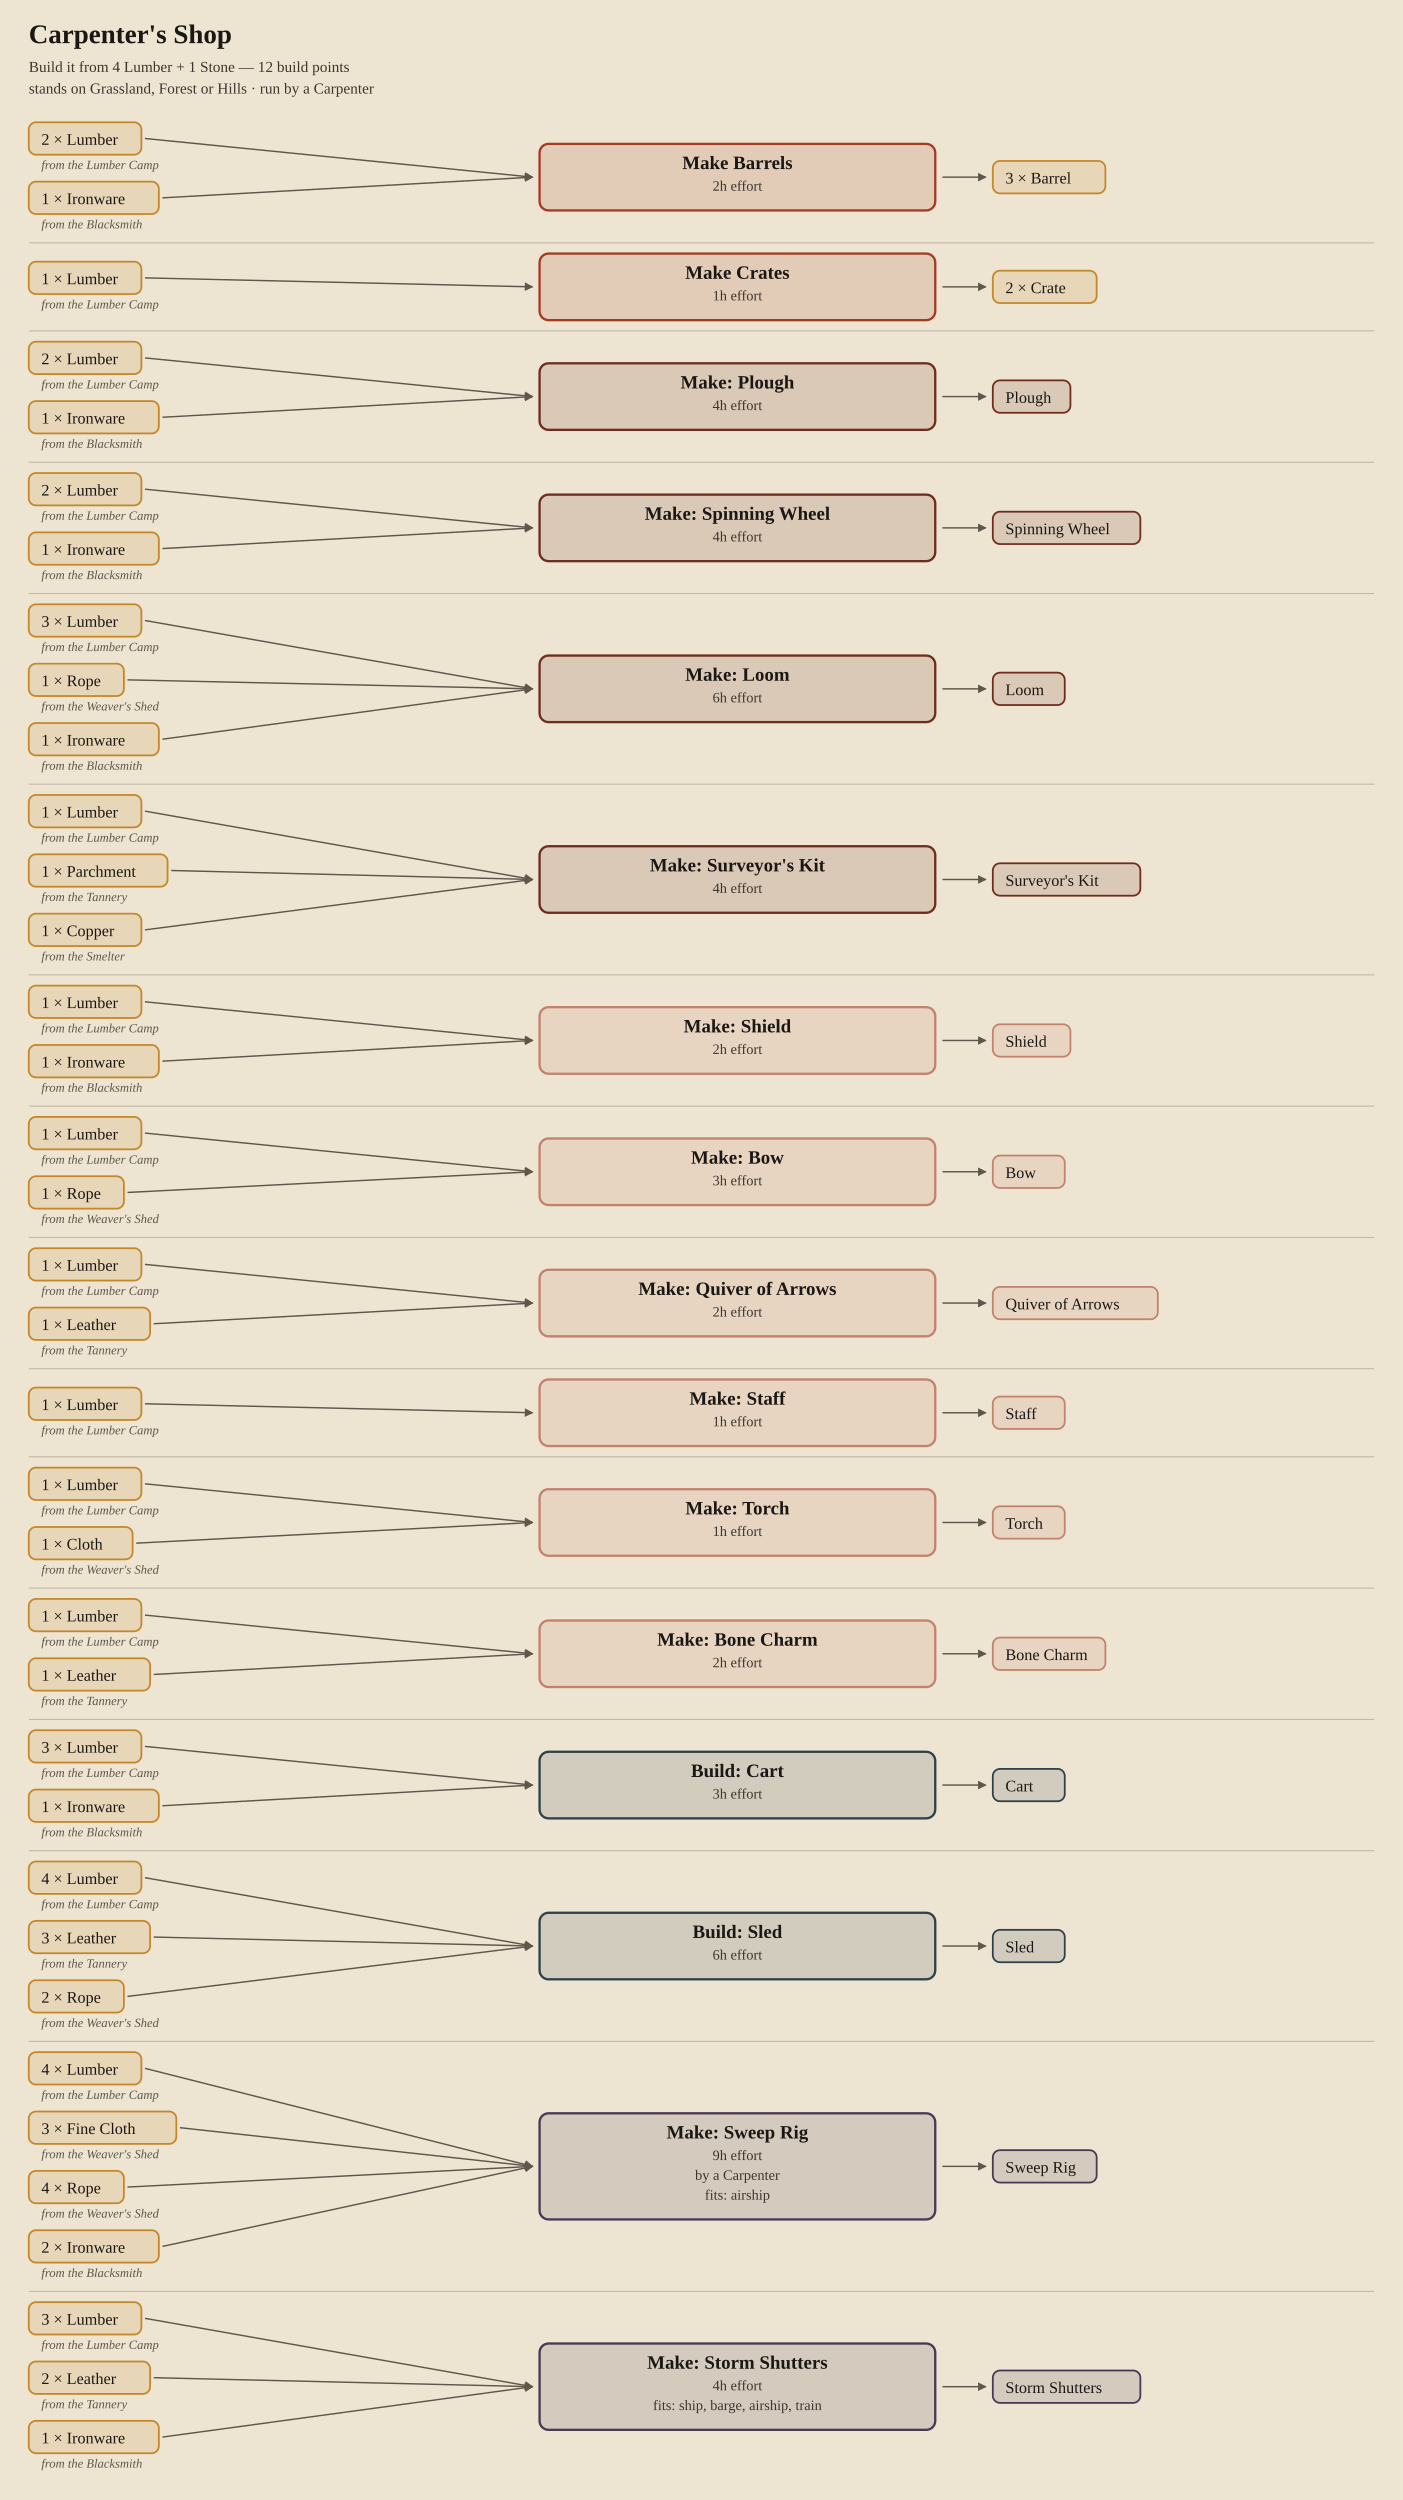
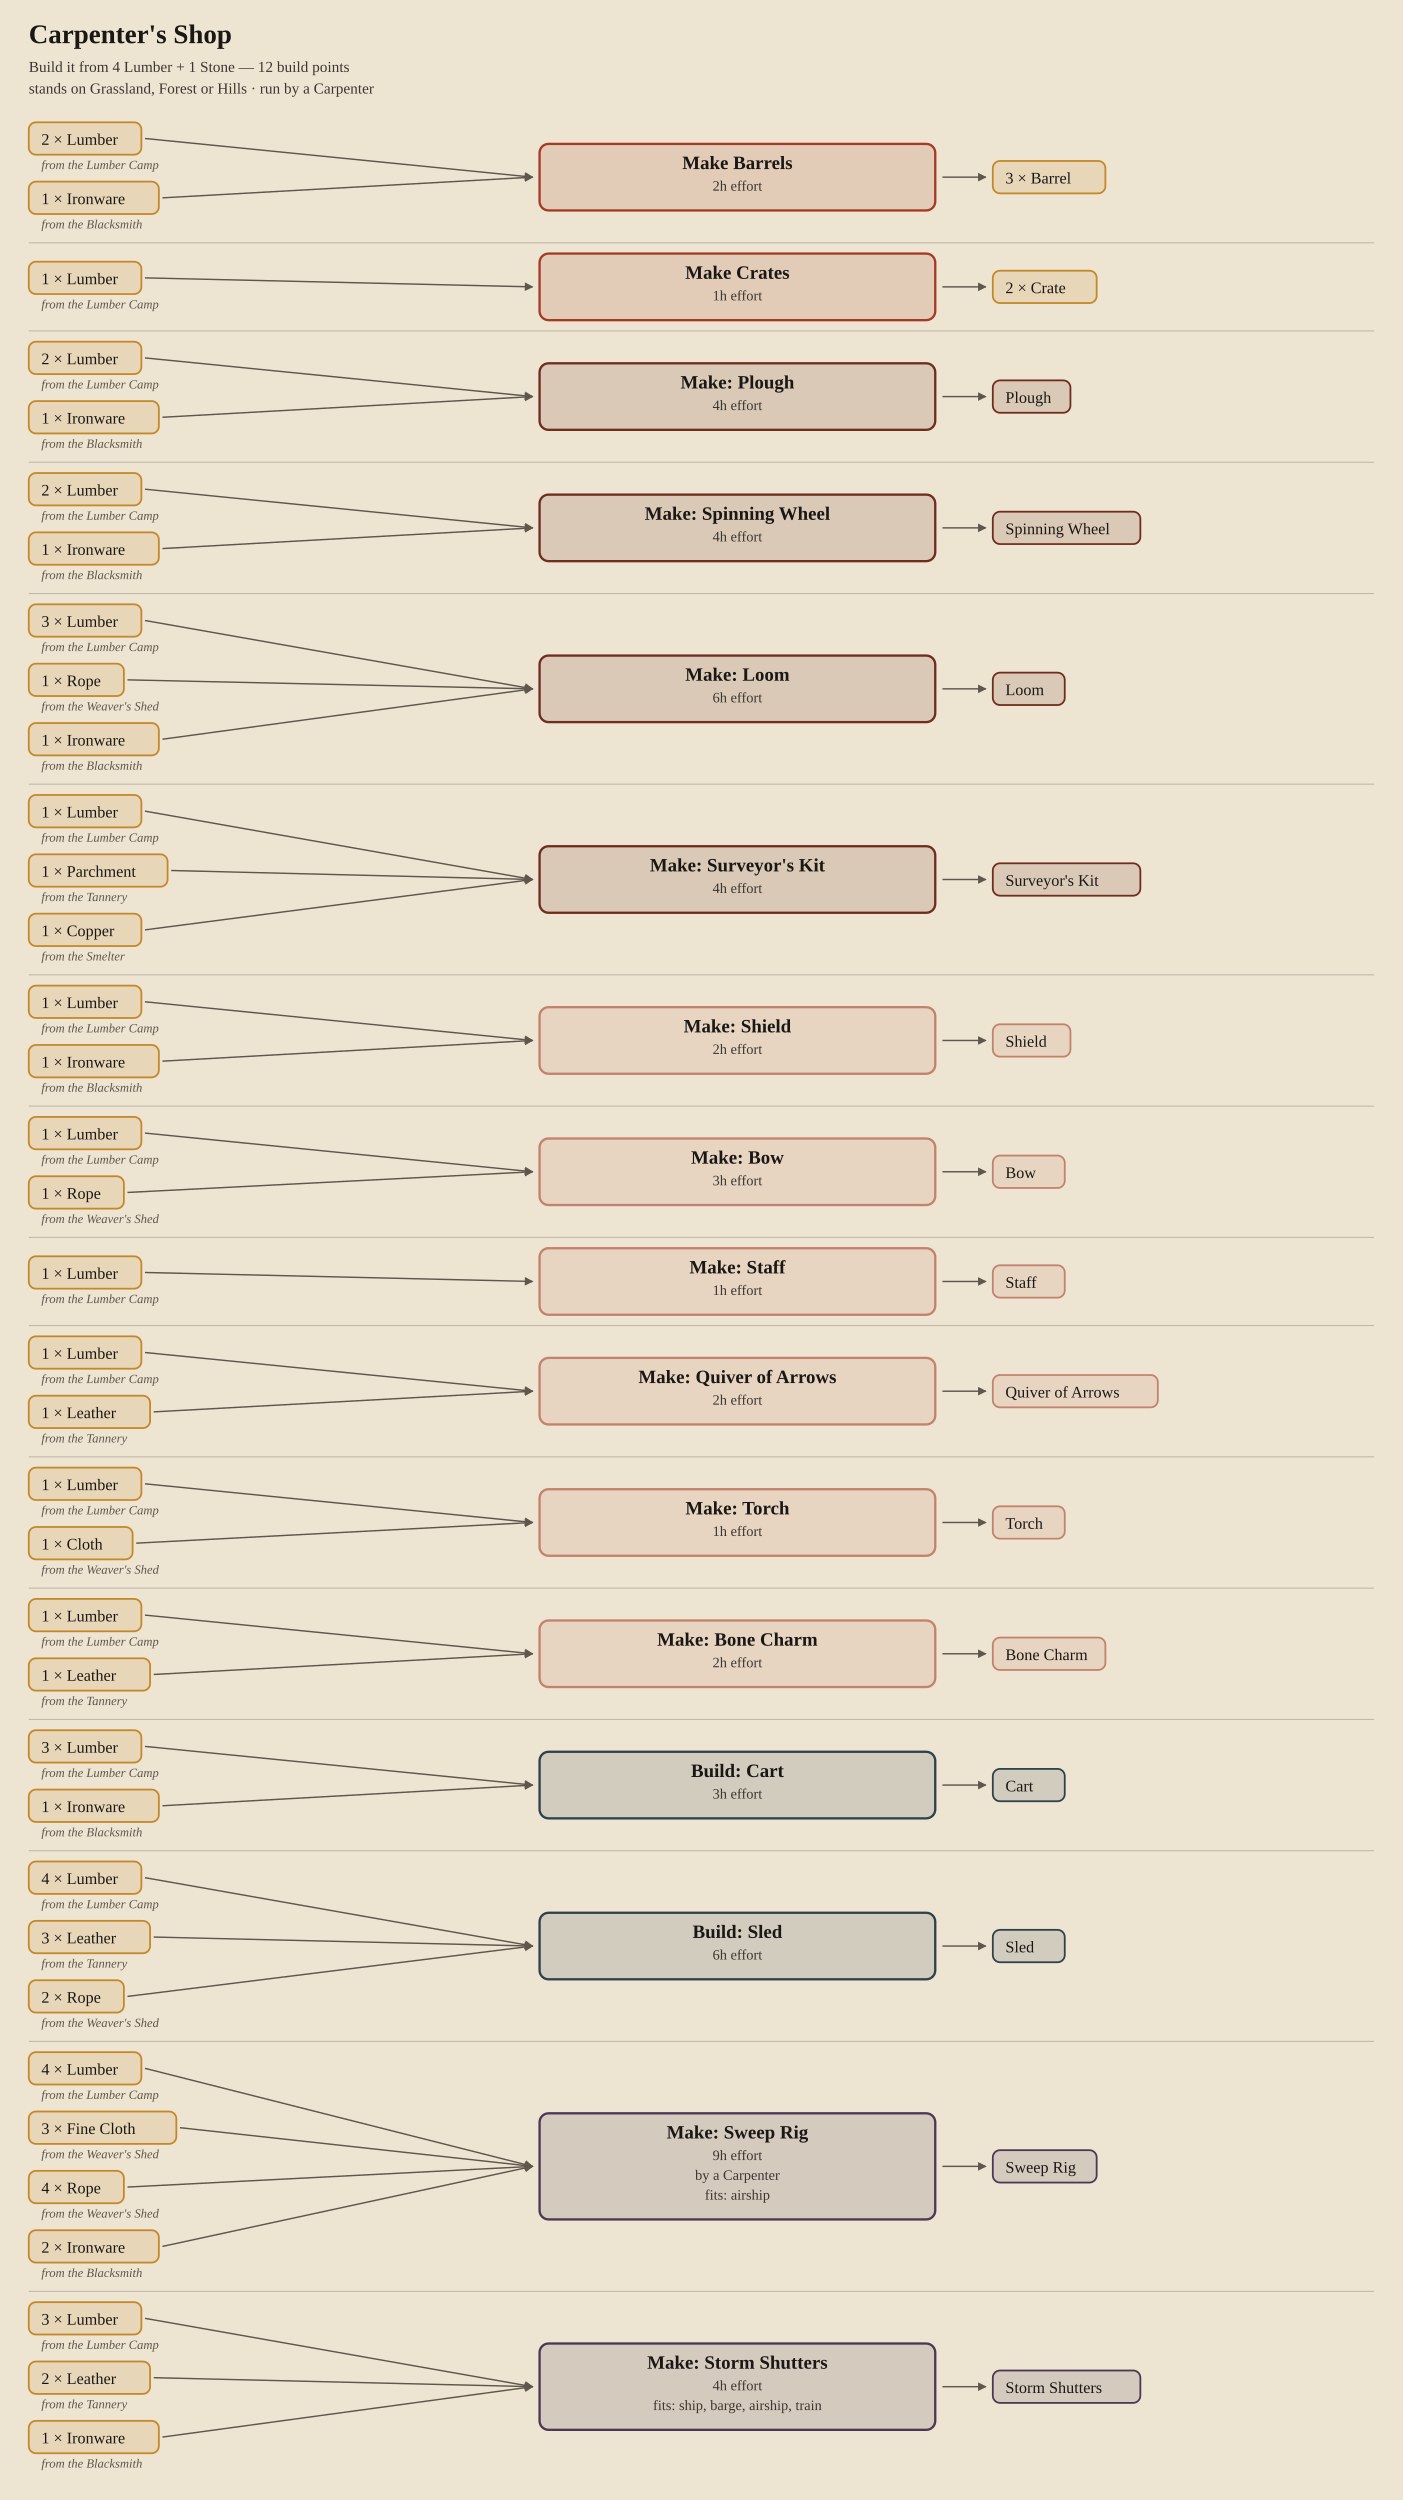
<svg xmlns="http://www.w3.org/2000/svg" viewBox="0 0 780 1390" font-family="Georgia, 'Times New Roman', serif">
  <defs>
    <marker id="f-arrow" viewBox="0 0 8 8" refX="7" refY="4" markerWidth="6" markerHeight="6" orient="auto">
      <path d="M0 0L8 4L0 8z" fill="#5F564C" />
    </marker>
  </defs>
  <rect width="780" height="1390" fill="#EDE4D1" />
  <text x="16" y="24" font-size="15" font-weight="bold" fill="#1A1714" class="f-token" data-kind="buildings" data-id="carpenter">Carpenter's Shop</text>
  <text x="16" y="40" font-size="8.5" fill="#3D3630">Build it from 4 Lumber + 1 Stone — 12 build points</text>
  <text x="16" y="52" font-size="8.5" fill="#3D3630">stands on Grassland, Forest or Hills · run by a Carpenter</text>
  <g class="f-token" data-kind="commodities" data-id="lumber">
    <rect x="16" y="68" width="62.6" height="18" rx="4" fill="#e7d6b8" stroke="#C4882B" stroke-width="1" />
    <text x="23" y="80.5" font-size="9" fill="#1A1714">2 × Lumber</text>
  </g>
  <text x="23" y="94" font-size="7" fill="#5F564C" font-style="italic">from the Lumber Camp</text>
  <line x1="80.6" y1="77" x2="296" y2="98.5" stroke="#5F564C" stroke-width="0.8" marker-end="url(#f-arrow)" />
  <g class="f-token" data-kind="commodities" data-id="ironware">
    <rect x="16" y="101" width="72.32" height="18" rx="4" fill="#e7d6b8" stroke="#C4882B" stroke-width="1" />
    <text x="23" y="113.5" font-size="9" fill="#1A1714">1 × Ironware</text>
  </g>
  <text x="23" y="127" font-size="7" fill="#5F564C" font-style="italic">from the Blacksmith</text>
  <line x1="90.32" y1="110" x2="296" y2="98.5" stroke="#5F564C" stroke-width="0.8" marker-end="url(#f-arrow)" />
  <g class="f-token" data-kind="recipes" data-id="make-barrel">
    <rect x="300" y="80" width="220" height="37" rx="5" fill="#e2cbb7" stroke="#A33B26" stroke-width="1.3" />
    <text x="410" y="94" text-anchor="middle" font-size="10.5" font-weight="bold" fill="#1A1714">Make Barrels</text>
    <text x="410" y="106" text-anchor="middle" font-size="8" fill="#3D3630">2h effort</text>
  </g>
  <line x1="524" y1="98.5" x2="548" y2="98.5" stroke="#5F564C" stroke-width="0.8" marker-end="url(#f-arrow)" />
  <g class="f-token" data-kind="commodities" data-id="barrel">
    <rect x="552" y="89.5" width="62.6" height="18" rx="4" fill="#e7d6b8" stroke="#C4882B" stroke-width="1" />
    <text x="559" y="102" font-size="9" fill="#1A1714">3 × Barrel</text>
  </g>
  <line x1="16" y1="135" x2="764" y2="135" stroke="#C0B7A9" stroke-width="0.6" />
  <g class="f-token" data-kind="commodities" data-id="lumber">
    <rect x="16" y="145.5" width="62.6" height="18" rx="4" fill="#e7d6b8" stroke="#C4882B" stroke-width="1" />
    <text x="23" y="158" font-size="9" fill="#1A1714">1 × Lumber</text>
  </g>
  <text x="23" y="171.5" font-size="7" fill="#5F564C" font-style="italic">from the Lumber Camp</text>
  <line x1="80.6" y1="154.5" x2="296" y2="159.5" stroke="#5F564C" stroke-width="0.8" marker-end="url(#f-arrow)" />
  <g class="f-token" data-kind="recipes" data-id="make-crate">
    <rect x="300" y="141" width="220" height="37" rx="5" fill="#e2cbb7" stroke="#A33B26" stroke-width="1.3" />
    <text x="410" y="155" text-anchor="middle" font-size="10.5" font-weight="bold" fill="#1A1714">Make Crates</text>
    <text x="410" y="167" text-anchor="middle" font-size="8" fill="#3D3630">1h effort</text>
  </g>
  <line x1="524" y1="159.5" x2="548" y2="159.5" stroke="#5F564C" stroke-width="0.8" marker-end="url(#f-arrow)" />
  <g class="f-token" data-kind="commodities" data-id="crate">
    <rect x="552" y="150.5" width="57.74" height="18" rx="4" fill="#e7d6b8" stroke="#C4882B" stroke-width="1" />
    <text x="559" y="163" font-size="9" fill="#1A1714">2 × Crate</text>
  </g>
  <line x1="16" y1="184" x2="764" y2="184" stroke="#C0B7A9" stroke-width="0.6" />
  <g class="f-token" data-kind="commodities" data-id="lumber">
    <rect x="16" y="190" width="62.6" height="18" rx="4" fill="#e7d6b8" stroke="#C4882B" stroke-width="1" />
    <text x="23" y="202.5" font-size="9" fill="#1A1714">2 × Lumber</text>
  </g>
  <text x="23" y="216" font-size="7" fill="#5F564C" font-style="italic">from the Lumber Camp</text>
  <line x1="80.6" y1="199" x2="296" y2="220.5" stroke="#5F564C" stroke-width="0.8" marker-end="url(#f-arrow)" />
  <g class="f-token" data-kind="commodities" data-id="ironware">
    <rect x="16" y="223" width="72.32" height="18" rx="4" fill="#e7d6b8" stroke="#C4882B" stroke-width="1" />
    <text x="23" y="235.5" font-size="9" fill="#1A1714">1 × Ironware</text>
  </g>
  <text x="23" y="249" font-size="7" fill="#5F564C" font-style="italic">from the Blacksmith</text>
  <line x1="90.32" y1="232" x2="296" y2="220.5" stroke="#5F564C" stroke-width="0.8" marker-end="url(#f-arrow)" />
  <g class="f-token" data-kind="tools" data-id="plough">
    <rect x="300" y="202" width="220" height="37" rx="5" fill="#dac9b6" stroke="#6f2d1f" stroke-width="1.3" />
    <text x="410" y="216" text-anchor="middle" font-size="10.5" font-weight="bold" fill="#1A1714">Make: Plough</text>
    <text x="410" y="228" text-anchor="middle" font-size="8" fill="#3D3630">4h effort</text>
  </g>
  <line x1="524" y1="220.5" x2="548" y2="220.5" stroke="#5F564C" stroke-width="0.8" marker-end="url(#f-arrow)" />
  <g class="f-token" data-kind="tools" data-id="plough">
    <rect x="552" y="211.5" width="43.16" height="18" rx="4" fill="#dac9b6" stroke="#6f2d1f" stroke-width="1" />
    <text x="559" y="224" font-size="9" fill="#1A1714">Plough</text>
  </g>
  <line x1="16" y1="257" x2="764" y2="257" stroke="#C0B7A9" stroke-width="0.6" />
  <g class="f-token" data-kind="commodities" data-id="lumber">
    <rect x="16" y="263" width="62.6" height="18" rx="4" fill="#e7d6b8" stroke="#C4882B" stroke-width="1" />
    <text x="23" y="275.5" font-size="9" fill="#1A1714">2 × Lumber</text>
  </g>
  <text x="23" y="289" font-size="7" fill="#5F564C" font-style="italic">from the Lumber Camp</text>
  <line x1="80.6" y1="272" x2="296" y2="293.5" stroke="#5F564C" stroke-width="0.8" marker-end="url(#f-arrow)" />
  <g class="f-token" data-kind="commodities" data-id="ironware">
    <rect x="16" y="296" width="72.32" height="18" rx="4" fill="#e7d6b8" stroke="#C4882B" stroke-width="1" />
    <text x="23" y="308.5" font-size="9" fill="#1A1714">1 × Ironware</text>
  </g>
  <text x="23" y="322" font-size="7" fill="#5F564C" font-style="italic">from the Blacksmith</text>
  <line x1="90.32" y1="305" x2="296" y2="293.5" stroke="#5F564C" stroke-width="0.8" marker-end="url(#f-arrow)" />
  <g class="f-token" data-kind="tools" data-id="spinning-wheel">
    <rect x="300" y="275" width="220" height="37" rx="5" fill="#dac9b6" stroke="#6f2d1f" stroke-width="1.3" />
    <text x="410" y="289" text-anchor="middle" font-size="10.5" font-weight="bold" fill="#1A1714">Make: Spinning Wheel</text>
    <text x="410" y="301" text-anchor="middle" font-size="8" fill="#3D3630">4h effort</text>
  </g>
  <line x1="524" y1="293.5" x2="548" y2="293.5" stroke="#5F564C" stroke-width="0.8" marker-end="url(#f-arrow)" />
  <g class="f-token" data-kind="tools" data-id="spinning-wheel">
    <rect x="552" y="284.5" width="82.04" height="18" rx="4" fill="#dac9b6" stroke="#6f2d1f" stroke-width="1" />
    <text x="559" y="297" font-size="9" fill="#1A1714">Spinning Wheel</text>
  </g>
  <line x1="16" y1="330" x2="764" y2="330" stroke="#C0B7A9" stroke-width="0.6" />
  <g class="f-token" data-kind="commodities" data-id="lumber">
    <rect x="16" y="336" width="62.6" height="18" rx="4" fill="#e7d6b8" stroke="#C4882B" stroke-width="1" />
    <text x="23" y="348.5" font-size="9" fill="#1A1714">3 × Lumber</text>
  </g>
  <text x="23" y="362" font-size="7" fill="#5F564C" font-style="italic">from the Lumber Camp</text>
  <line x1="80.6" y1="345" x2="296" y2="383" stroke="#5F564C" stroke-width="0.8" marker-end="url(#f-arrow)" />
  <g class="f-token" data-kind="commodities" data-id="rope">
    <rect x="16" y="369" width="52.88" height="18" rx="4" fill="#e7d6b8" stroke="#C4882B" stroke-width="1" />
    <text x="23" y="381.5" font-size="9" fill="#1A1714">1 × Rope</text>
  </g>
  <text x="23" y="395" font-size="7" fill="#5F564C" font-style="italic">from the Weaver's Shed</text>
  <line x1="70.88" y1="378" x2="296" y2="383" stroke="#5F564C" stroke-width="0.8" marker-end="url(#f-arrow)" />
  <g class="f-token" data-kind="commodities" data-id="ironware">
    <rect x="16" y="402" width="72.32" height="18" rx="4" fill="#e7d6b8" stroke="#C4882B" stroke-width="1" />
    <text x="23" y="414.5" font-size="9" fill="#1A1714">1 × Ironware</text>
  </g>
  <text x="23" y="428" font-size="7" fill="#5F564C" font-style="italic">from the Blacksmith</text>
  <line x1="90.32" y1="411" x2="296" y2="383" stroke="#5F564C" stroke-width="0.8" marker-end="url(#f-arrow)" />
  <g class="f-token" data-kind="tools" data-id="loom">
    <rect x="300" y="364.5" width="220" height="37" rx="5" fill="#dac9b6" stroke="#6f2d1f" stroke-width="1.3" />
    <text x="410" y="378.5" text-anchor="middle" font-size="10.5" font-weight="bold" fill="#1A1714">Make: Loom</text>
    <text x="410" y="390.5" text-anchor="middle" font-size="8" fill="#3D3630">6h effort</text>
  </g>
  <line x1="524" y1="383" x2="548" y2="383" stroke="#5F564C" stroke-width="0.8" marker-end="url(#f-arrow)" />
  <g class="f-token" data-kind="tools" data-id="loom">
    <rect x="552" y="374" width="40" height="18" rx="4" fill="#dac9b6" stroke="#6f2d1f" stroke-width="1" />
    <text x="559" y="386.5" font-size="9" fill="#1A1714">Loom</text>
  </g>
  <line x1="16" y1="436" x2="764" y2="436" stroke="#C0B7A9" stroke-width="0.6" />
  <g class="f-token" data-kind="commodities" data-id="lumber">
    <rect x="16" y="442" width="62.6" height="18" rx="4" fill="#e7d6b8" stroke="#C4882B" stroke-width="1" />
    <text x="23" y="454.5" font-size="9" fill="#1A1714">1 × Lumber</text>
  </g>
  <text x="23" y="468" font-size="7" fill="#5F564C" font-style="italic">from the Lumber Camp</text>
  <line x1="80.6" y1="451" x2="296" y2="489" stroke="#5F564C" stroke-width="0.8" marker-end="url(#f-arrow)" />
  <g class="f-token" data-kind="commodities" data-id="parchment">
    <rect x="16" y="475" width="77.18" height="18" rx="4" fill="#e7d6b8" stroke="#C4882B" stroke-width="1" />
    <text x="23" y="487.5" font-size="9" fill="#1A1714">1 × Parchment</text>
  </g>
  <text x="23" y="501" font-size="7" fill="#5F564C" font-style="italic">from the Tannery</text>
  <line x1="95.18" y1="484" x2="296" y2="489" stroke="#5F564C" stroke-width="0.8" marker-end="url(#f-arrow)" />
  <g class="f-token" data-kind="commodities" data-id="copper">
    <rect x="16" y="508" width="62.6" height="18" rx="4" fill="#e7d6b8" stroke="#C4882B" stroke-width="1" />
    <text x="23" y="520.5" font-size="9" fill="#1A1714">1 × Copper</text>
  </g>
  <text x="23" y="534" font-size="7" fill="#5F564C" font-style="italic">from the Smelter</text>
  <line x1="80.6" y1="517" x2="296" y2="489" stroke="#5F564C" stroke-width="0.8" marker-end="url(#f-arrow)" />
  <g class="f-token" data-kind="tools" data-id="surveyors-kit">
    <rect x="300" y="470.5" width="220" height="37" rx="5" fill="#dac9b6" stroke="#6f2d1f" stroke-width="1.3" />
    <text x="410" y="484.5" text-anchor="middle" font-size="10.5" font-weight="bold" fill="#1A1714">Make: Surveyor's Kit</text>
    <text x="410" y="496.5" text-anchor="middle" font-size="8" fill="#3D3630">4h effort</text>
  </g>
  <line x1="524" y1="489" x2="548" y2="489" stroke="#5F564C" stroke-width="0.8" marker-end="url(#f-arrow)" />
  <g class="f-token" data-kind="tools" data-id="surveyors-kit">
    <rect x="552" y="480" width="82.04" height="18" rx="4" fill="#dac9b6" stroke="#6f2d1f" stroke-width="1" />
    <text x="559" y="492.5" font-size="9" fill="#1A1714">Surveyor's Kit</text>
  </g>
  <line x1="16" y1="542" x2="764" y2="542" stroke="#C0B7A9" stroke-width="0.6" />
  <g class="f-token" data-kind="commodities" data-id="lumber">
    <rect x="16" y="548" width="62.6" height="18" rx="4" fill="#e7d6b8" stroke="#C4882B" stroke-width="1" />
    <text x="23" y="560.5" font-size="9" fill="#1A1714">1 × Lumber</text>
  </g>
  <text x="23" y="574" font-size="7" fill="#5F564C" font-style="italic">from the Lumber Camp</text>
  <line x1="80.6" y1="557" x2="296" y2="578.5" stroke="#5F564C" stroke-width="0.8" marker-end="url(#f-arrow)" />
  <g class="f-token" data-kind="commodities" data-id="ironware">
    <rect x="16" y="581" width="72.32" height="18" rx="4" fill="#e7d6b8" stroke="#C4882B" stroke-width="1" />
    <text x="23" y="593.5" font-size="9" fill="#1A1714">1 × Ironware</text>
  </g>
  <text x="23" y="607" font-size="7" fill="#5F564C" font-style="italic">from the Blacksmith</text>
  <line x1="90.32" y1="590" x2="296" y2="578.5" stroke="#5F564C" stroke-width="0.8" marker-end="url(#f-arrow)" />
  <g class="f-token" data-kind="items" data-id="shield">
    <rect x="300" y="560" width="220" height="37" rx="5" fill="#e7d5c2" stroke="#c2826e" stroke-width="1.3" />
    <text x="410" y="574" text-anchor="middle" font-size="10.5" font-weight="bold" fill="#1A1714">Make: Shield</text>
    <text x="410" y="586" text-anchor="middle" font-size="8" fill="#3D3630">2h effort</text>
  </g>
  <line x1="524" y1="578.5" x2="548" y2="578.5" stroke="#5F564C" stroke-width="0.8" marker-end="url(#f-arrow)" />
  <g class="f-token" data-kind="items" data-id="shield">
    <rect x="552" y="569.5" width="43.16" height="18" rx="4" fill="#e7d5c2" stroke="#c2826e" stroke-width="1" />
    <text x="559" y="582" font-size="9" fill="#1A1714">Shield</text>
  </g>
  <line x1="16" y1="615" x2="764" y2="615" stroke="#C0B7A9" stroke-width="0.6" />
  <g class="f-token" data-kind="commodities" data-id="lumber">
    <rect x="16" y="621" width="62.6" height="18" rx="4" fill="#e7d6b8" stroke="#C4882B" stroke-width="1" />
    <text x="23" y="633.5" font-size="9" fill="#1A1714">1 × Lumber</text>
  </g>
  <text x="23" y="647" font-size="7" fill="#5F564C" font-style="italic">from the Lumber Camp</text>
  <line x1="80.6" y1="630" x2="296" y2="651.5" stroke="#5F564C" stroke-width="0.8" marker-end="url(#f-arrow)" />
  <g class="f-token" data-kind="commodities" data-id="rope">
    <rect x="16" y="654" width="52.88" height="18" rx="4" fill="#e7d6b8" stroke="#C4882B" stroke-width="1" />
    <text x="23" y="666.5" font-size="9" fill="#1A1714">1 × Rope</text>
  </g>
  <text x="23" y="680" font-size="7" fill="#5F564C" font-style="italic">from the Weaver's Shed</text>
  <line x1="70.88" y1="663" x2="296" y2="651.5" stroke="#5F564C" stroke-width="0.8" marker-end="url(#f-arrow)" />
  <g class="f-token" data-kind="items" data-id="bow">
    <rect x="300" y="633" width="220" height="37" rx="5" fill="#e7d5c2" stroke="#c2826e" stroke-width="1.3" />
    <text x="410" y="647" text-anchor="middle" font-size="10.5" font-weight="bold" fill="#1A1714">Make: Bow</text>
    <text x="410" y="659" text-anchor="middle" font-size="8" fill="#3D3630">3h effort</text>
  </g>
  <line x1="524" y1="651.5" x2="548" y2="651.5" stroke="#5F564C" stroke-width="0.8" marker-end="url(#f-arrow)" />
  <g class="f-token" data-kind="items" data-id="bow">
    <rect x="552" y="642.5" width="40" height="18" rx="4" fill="#e7d5c2" stroke="#c2826e" stroke-width="1" />
    <text x="559" y="655" font-size="9" fill="#1A1714">Bow</text>
  </g>
  <line x1="16" y1="688" x2="764" y2="688" stroke="#C0B7A9" stroke-width="0.6" />
  <g class="f-token" data-kind="commodities" data-id="lumber">
-     <rect x="16" y="694" width="62.6" height="18" rx="4" fill="#e7d6b8" stroke="#C4882B" stroke-width="1" />
-     <text x="23" y="706.5" font-size="9" fill="#1A1714">1 × Lumber</text>
-   </g>
-   <text x="23" y="720" font-size="7" fill="#5F564C" font-style="italic">from the Lumber Camp</text>
-   <line x1="80.6" y1="703" x2="296" y2="724.5" stroke="#5F564C" stroke-width="0.8" marker-end="url(#f-arrow)" />
+     <rect x="16" y="698.5" width="62.6" height="18" rx="4" fill="#e7d6b8" stroke="#C4882B" stroke-width="1" />
+     <text x="23" y="711" font-size="9" fill="#1A1714">1 × Lumber</text>
+   </g>
+   <text x="23" y="724.5" font-size="7" fill="#5F564C" font-style="italic">from the Lumber Camp</text>
+   <line x1="80.6" y1="707.5" x2="296" y2="712.5" stroke="#5F564C" stroke-width="0.8" marker-end="url(#f-arrow)" />
+   <g class="f-token" data-kind="items" data-id="staff">
+     <rect x="300" y="694" width="220" height="37" rx="5" fill="#e7d5c2" stroke="#c2826e" stroke-width="1.3" />
+     <text x="410" y="708" text-anchor="middle" font-size="10.5" font-weight="bold" fill="#1A1714">Make: Staff</text>
+     <text x="410" y="720" text-anchor="middle" font-size="8" fill="#3D3630">1h effort</text>
+   </g>
+   <line x1="524" y1="712.5" x2="548" y2="712.5" stroke="#5F564C" stroke-width="0.8" marker-end="url(#f-arrow)" />
+   <g class="f-token" data-kind="items" data-id="staff">
+     <rect x="552" y="703.5" width="40" height="18" rx="4" fill="#e7d5c2" stroke="#c2826e" stroke-width="1" />
+     <text x="559" y="716" font-size="9" fill="#1A1714">Staff</text>
+   </g>
+   <line x1="16" y1="737" x2="764" y2="737" stroke="#C0B7A9" stroke-width="0.6" />
+   <g class="f-token" data-kind="commodities" data-id="lumber">
+     <rect x="16" y="743" width="62.6" height="18" rx="4" fill="#e7d6b8" stroke="#C4882B" stroke-width="1" />
+     <text x="23" y="755.5" font-size="9" fill="#1A1714">1 × Lumber</text>
+   </g>
+   <text x="23" y="769" font-size="7" fill="#5F564C" font-style="italic">from the Lumber Camp</text>
+   <line x1="80.6" y1="752" x2="296" y2="773.5" stroke="#5F564C" stroke-width="0.8" marker-end="url(#f-arrow)" />
  <g class="f-token" data-kind="commodities" data-id="leather">
-     <rect x="16" y="727" width="67.46" height="18" rx="4" fill="#e7d6b8" stroke="#C4882B" stroke-width="1" />
-     <text x="23" y="739.5" font-size="9" fill="#1A1714">1 × Leather</text>
-   </g>
-   <text x="23" y="753" font-size="7" fill="#5F564C" font-style="italic">from the Tannery</text>
-   <line x1="85.46" y1="736" x2="296" y2="724.5" stroke="#5F564C" stroke-width="0.8" marker-end="url(#f-arrow)" />
+     <rect x="16" y="776" width="67.46" height="18" rx="4" fill="#e7d6b8" stroke="#C4882B" stroke-width="1" />
+     <text x="23" y="788.5" font-size="9" fill="#1A1714">1 × Leather</text>
+   </g>
+   <text x="23" y="802" font-size="7" fill="#5F564C" font-style="italic">from the Tannery</text>
+   <line x1="85.46" y1="785" x2="296" y2="773.5" stroke="#5F564C" stroke-width="0.8" marker-end="url(#f-arrow)" />
  <g class="f-token" data-kind="items" data-id="quiver">
-     <rect x="300" y="706" width="220" height="37" rx="5" fill="#e7d5c2" stroke="#c2826e" stroke-width="1.3" />
-     <text x="410" y="720" text-anchor="middle" font-size="10.5" font-weight="bold" fill="#1A1714">Make: Quiver of Arrows</text>
-     <text x="410" y="732" text-anchor="middle" font-size="8" fill="#3D3630">2h effort</text>
-   </g>
-   <line x1="524" y1="724.5" x2="548" y2="724.5" stroke="#5F564C" stroke-width="0.8" marker-end="url(#f-arrow)" />
+     <rect x="300" y="755" width="220" height="37" rx="5" fill="#e7d5c2" stroke="#c2826e" stroke-width="1.3" />
+     <text x="410" y="769" text-anchor="middle" font-size="10.5" font-weight="bold" fill="#1A1714">Make: Quiver of Arrows</text>
+     <text x="410" y="781" text-anchor="middle" font-size="8" fill="#3D3630">2h effort</text>
+   </g>
+   <line x1="524" y1="773.5" x2="548" y2="773.5" stroke="#5F564C" stroke-width="0.8" marker-end="url(#f-arrow)" />
  <g class="f-token" data-kind="items" data-id="quiver">
-     <rect x="552" y="715.5" width="91.76" height="18" rx="4" fill="#e7d5c2" stroke="#c2826e" stroke-width="1" />
-     <text x="559" y="728" font-size="9" fill="#1A1714">Quiver of Arrows</text>
-   </g>
-   <line x1="16" y1="761" x2="764" y2="761" stroke="#C0B7A9" stroke-width="0.6" />
-   <g class="f-token" data-kind="commodities" data-id="lumber">
-     <rect x="16" y="771.5" width="62.6" height="18" rx="4" fill="#e7d6b8" stroke="#C4882B" stroke-width="1" />
-     <text x="23" y="784" font-size="9" fill="#1A1714">1 × Lumber</text>
-   </g>
-   <text x="23" y="797.5" font-size="7" fill="#5F564C" font-style="italic">from the Lumber Camp</text>
-   <line x1="80.6" y1="780.5" x2="296" y2="785.5" stroke="#5F564C" stroke-width="0.8" marker-end="url(#f-arrow)" />
-   <g class="f-token" data-kind="items" data-id="staff">
-     <rect x="300" y="767" width="220" height="37" rx="5" fill="#e7d5c2" stroke="#c2826e" stroke-width="1.3" />
-     <text x="410" y="781" text-anchor="middle" font-size="10.5" font-weight="bold" fill="#1A1714">Make: Staff</text>
-     <text x="410" y="793" text-anchor="middle" font-size="8" fill="#3D3630">1h effort</text>
-   </g>
-   <line x1="524" y1="785.5" x2="548" y2="785.5" stroke="#5F564C" stroke-width="0.8" marker-end="url(#f-arrow)" />
-   <g class="f-token" data-kind="items" data-id="staff">
-     <rect x="552" y="776.5" width="40" height="18" rx="4" fill="#e7d5c2" stroke="#c2826e" stroke-width="1" />
-     <text x="559" y="789" font-size="9" fill="#1A1714">Staff</text>
+     <rect x="552" y="764.5" width="91.76" height="18" rx="4" fill="#e7d5c2" stroke="#c2826e" stroke-width="1" />
+     <text x="559" y="777" font-size="9" fill="#1A1714">Quiver of Arrows</text>
  </g>
  <line x1="16" y1="810" x2="764" y2="810" stroke="#C0B7A9" stroke-width="0.6" />
  <g class="f-token" data-kind="commodities" data-id="lumber">
    <rect x="16" y="816" width="62.6" height="18" rx="4" fill="#e7d6b8" stroke="#C4882B" stroke-width="1" />
    <text x="23" y="828.5" font-size="9" fill="#1A1714">1 × Lumber</text>
  </g>
  <text x="23" y="842" font-size="7" fill="#5F564C" font-style="italic">from the Lumber Camp</text>
  <line x1="80.6" y1="825" x2="296" y2="846.5" stroke="#5F564C" stroke-width="0.8" marker-end="url(#f-arrow)" />
  <g class="f-token" data-kind="commodities" data-id="cloth">
    <rect x="16" y="849" width="57.74" height="18" rx="4" fill="#e7d6b8" stroke="#C4882B" stroke-width="1" />
    <text x="23" y="861.5" font-size="9" fill="#1A1714">1 × Cloth</text>
  </g>
  <text x="23" y="875" font-size="7" fill="#5F564C" font-style="italic">from the Weaver's Shed</text>
  <line x1="75.74" y1="858" x2="296" y2="846.5" stroke="#5F564C" stroke-width="0.8" marker-end="url(#f-arrow)" />
  <g class="f-token" data-kind="items" data-id="torch">
    <rect x="300" y="828" width="220" height="37" rx="5" fill="#e7d5c2" stroke="#c2826e" stroke-width="1.3" />
    <text x="410" y="842" text-anchor="middle" font-size="10.5" font-weight="bold" fill="#1A1714">Make: Torch</text>
    <text x="410" y="854" text-anchor="middle" font-size="8" fill="#3D3630">1h effort</text>
  </g>
  <line x1="524" y1="846.5" x2="548" y2="846.5" stroke="#5F564C" stroke-width="0.8" marker-end="url(#f-arrow)" />
  <g class="f-token" data-kind="items" data-id="torch">
    <rect x="552" y="837.5" width="40" height="18" rx="4" fill="#e7d5c2" stroke="#c2826e" stroke-width="1" />
    <text x="559" y="850" font-size="9" fill="#1A1714">Torch</text>
  </g>
  <line x1="16" y1="883" x2="764" y2="883" stroke="#C0B7A9" stroke-width="0.6" />
  <g class="f-token" data-kind="commodities" data-id="lumber">
    <rect x="16" y="889" width="62.6" height="18" rx="4" fill="#e7d6b8" stroke="#C4882B" stroke-width="1" />
    <text x="23" y="901.5" font-size="9" fill="#1A1714">1 × Lumber</text>
  </g>
  <text x="23" y="915" font-size="7" fill="#5F564C" font-style="italic">from the Lumber Camp</text>
  <line x1="80.6" y1="898" x2="296" y2="919.5" stroke="#5F564C" stroke-width="0.8" marker-end="url(#f-arrow)" />
  <g class="f-token" data-kind="commodities" data-id="leather">
    <rect x="16" y="922" width="67.46" height="18" rx="4" fill="#e7d6b8" stroke="#C4882B" stroke-width="1" />
    <text x="23" y="934.5" font-size="9" fill="#1A1714">1 × Leather</text>
  </g>
  <text x="23" y="948" font-size="7" fill="#5F564C" font-style="italic">from the Tannery</text>
  <line x1="85.46" y1="931" x2="296" y2="919.5" stroke="#5F564C" stroke-width="0.8" marker-end="url(#f-arrow)" />
  <g class="f-token" data-kind="items" data-id="talisman-bone-charm">
    <rect x="300" y="901" width="220" height="37" rx="5" fill="#e7d5c2" stroke="#c2826e" stroke-width="1.3" />
    <text x="410" y="915" text-anchor="middle" font-size="10.5" font-weight="bold" fill="#1A1714">Make: Bone Charm</text>
    <text x="410" y="927" text-anchor="middle" font-size="8" fill="#3D3630">2h effort</text>
  </g>
  <line x1="524" y1="919.5" x2="548" y2="919.5" stroke="#5F564C" stroke-width="0.8" marker-end="url(#f-arrow)" />
  <g class="f-token" data-kind="items" data-id="talisman-bone-charm">
    <rect x="552" y="910.5" width="62.6" height="18" rx="4" fill="#e7d5c2" stroke="#c2826e" stroke-width="1" />
    <text x="559" y="923" font-size="9" fill="#1A1714">Bone Charm</text>
  </g>
  <line x1="16" y1="956" x2="764" y2="956" stroke="#C0B7A9" stroke-width="0.6" />
  <g class="f-token" data-kind="commodities" data-id="lumber">
    <rect x="16" y="962" width="62.6" height="18" rx="4" fill="#e7d6b8" stroke="#C4882B" stroke-width="1" />
    <text x="23" y="974.5" font-size="9" fill="#1A1714">3 × Lumber</text>
  </g>
  <text x="23" y="988" font-size="7" fill="#5F564C" font-style="italic">from the Lumber Camp</text>
  <line x1="80.6" y1="971" x2="296" y2="992.5" stroke="#5F564C" stroke-width="0.8" marker-end="url(#f-arrow)" />
  <g class="f-token" data-kind="commodities" data-id="ironware">
    <rect x="16" y="995" width="72.32" height="18" rx="4" fill="#e7d6b8" stroke="#C4882B" stroke-width="1" />
    <text x="23" y="1007.5" font-size="9" fill="#1A1714">1 × Ironware</text>
  </g>
  <text x="23" y="1021" font-size="7" fill="#5F564C" font-style="italic">from the Blacksmith</text>
  <line x1="90.32" y1="1004" x2="296" y2="992.5" stroke="#5F564C" stroke-width="0.8" marker-end="url(#f-arrow)" />
  <g class="f-token" data-kind="transport" data-id="cart">
    <rect x="300" y="974" width="220" height="37" rx="5" fill="#d1ccbd" stroke="#2f414c" stroke-width="1.3" />
    <text x="410" y="988" text-anchor="middle" font-size="10.5" font-weight="bold" fill="#1A1714">Build: Cart</text>
    <text x="410" y="1000" text-anchor="middle" font-size="8" fill="#3D3630">3h effort</text>
  </g>
  <line x1="524" y1="992.5" x2="548" y2="992.5" stroke="#5F564C" stroke-width="0.8" marker-end="url(#f-arrow)" />
  <g class="f-token" data-kind="transport" data-id="cart">
    <rect x="552" y="983.5" width="40" height="18" rx="4" fill="#d1ccbd" stroke="#2f414c" stroke-width="1" />
    <text x="559" y="996" font-size="9" fill="#1A1714">Cart</text>
  </g>
  <line x1="16" y1="1029" x2="764" y2="1029" stroke="#C0B7A9" stroke-width="0.6" />
  <g class="f-token" data-kind="commodities" data-id="lumber">
    <rect x="16" y="1035" width="62.6" height="18" rx="4" fill="#e7d6b8" stroke="#C4882B" stroke-width="1" />
    <text x="23" y="1047.5" font-size="9" fill="#1A1714">4 × Lumber</text>
  </g>
  <text x="23" y="1061" font-size="7" fill="#5F564C" font-style="italic">from the Lumber Camp</text>
  <line x1="80.6" y1="1044" x2="296" y2="1082" stroke="#5F564C" stroke-width="0.8" marker-end="url(#f-arrow)" />
  <g class="f-token" data-kind="commodities" data-id="leather">
    <rect x="16" y="1068" width="67.46" height="18" rx="4" fill="#e7d6b8" stroke="#C4882B" stroke-width="1" />
    <text x="23" y="1080.5" font-size="9" fill="#1A1714">3 × Leather</text>
  </g>
  <text x="23" y="1094" font-size="7" fill="#5F564C" font-style="italic">from the Tannery</text>
  <line x1="85.46" y1="1077" x2="296" y2="1082" stroke="#5F564C" stroke-width="0.8" marker-end="url(#f-arrow)" />
  <g class="f-token" data-kind="commodities" data-id="rope">
    <rect x="16" y="1101" width="52.88" height="18" rx="4" fill="#e7d6b8" stroke="#C4882B" stroke-width="1" />
    <text x="23" y="1113.5" font-size="9" fill="#1A1714">2 × Rope</text>
  </g>
  <text x="23" y="1127" font-size="7" fill="#5F564C" font-style="italic">from the Weaver's Shed</text>
  <line x1="70.88" y1="1110" x2="296" y2="1082" stroke="#5F564C" stroke-width="0.8" marker-end="url(#f-arrow)" />
  <g class="f-token" data-kind="transport" data-id="sled">
    <rect x="300" y="1063.5" width="220" height="37" rx="5" fill="#d1ccbd" stroke="#2f414c" stroke-width="1.3" />
    <text x="410" y="1077.5" text-anchor="middle" font-size="10.5" font-weight="bold" fill="#1A1714">Build: Sled</text>
    <text x="410" y="1089.5" text-anchor="middle" font-size="8" fill="#3D3630">6h effort</text>
  </g>
  <line x1="524" y1="1082" x2="548" y2="1082" stroke="#5F564C" stroke-width="0.8" marker-end="url(#f-arrow)" />
  <g class="f-token" data-kind="transport" data-id="sled">
    <rect x="552" y="1073" width="40" height="18" rx="4" fill="#d1ccbd" stroke="#2f414c" stroke-width="1" />
    <text x="559" y="1085.5" font-size="9" fill="#1A1714">Sled</text>
  </g>
  <line x1="16" y1="1135" x2="764" y2="1135" stroke="#C0B7A9" stroke-width="0.6" />
  <g class="f-token" data-kind="commodities" data-id="lumber">
    <rect x="16" y="1141" width="62.6" height="18" rx="4" fill="#e7d6b8" stroke="#C4882B" stroke-width="1" />
    <text x="23" y="1153.5" font-size="9" fill="#1A1714">4 × Lumber</text>
  </g>
  <text x="23" y="1167" font-size="7" fill="#5F564C" font-style="italic">from the Lumber Camp</text>
  <line x1="80.6" y1="1150" x2="296" y2="1204.5" stroke="#5F564C" stroke-width="0.8" marker-end="url(#f-arrow)" />
  <g class="f-token" data-kind="commodities" data-id="fine-cloth">
    <rect x="16" y="1174" width="82.04" height="18" rx="4" fill="#e7d6b8" stroke="#C4882B" stroke-width="1" />
    <text x="23" y="1186.5" font-size="9" fill="#1A1714">3 × Fine Cloth</text>
  </g>
  <text x="23" y="1200" font-size="7" fill="#5F564C" font-style="italic">from the Weaver's Shed</text>
  <line x1="100.04" y1="1183" x2="296" y2="1204.5" stroke="#5F564C" stroke-width="0.8" marker-end="url(#f-arrow)" />
  <g class="f-token" data-kind="commodities" data-id="rope">
    <rect x="16" y="1207" width="52.88" height="18" rx="4" fill="#e7d6b8" stroke="#C4882B" stroke-width="1" />
    <text x="23" y="1219.5" font-size="9" fill="#1A1714">4 × Rope</text>
  </g>
  <text x="23" y="1233" font-size="7" fill="#5F564C" font-style="italic">from the Weaver's Shed</text>
  <line x1="70.88" y1="1216" x2="296" y2="1204.5" stroke="#5F564C" stroke-width="0.8" marker-end="url(#f-arrow)" />
  <g class="f-token" data-kind="commodities" data-id="ironware">
    <rect x="16" y="1240" width="72.32" height="18" rx="4" fill="#e7d6b8" stroke="#C4882B" stroke-width="1" />
    <text x="23" y="1252.5" font-size="9" fill="#1A1714">2 × Ironware</text>
  </g>
  <text x="23" y="1266" font-size="7" fill="#5F564C" font-style="italic">from the Blacksmith</text>
  <line x1="90.32" y1="1249" x2="296" y2="1204.5" stroke="#5F564C" stroke-width="0.8" marker-end="url(#f-arrow)" />
  <g class="f-token" data-kind="modifications" data-id="sweep-rig">
    <rect x="300" y="1175" width="220" height="59" rx="5" fill="#d5cabe" stroke="#4c3855" stroke-width="1.3" />
    <text x="410" y="1189" text-anchor="middle" font-size="10.5" font-weight="bold" fill="#1A1714">Make: Sweep Rig</text>
    <text x="410" y="1201" text-anchor="middle" font-size="8" fill="#3D3630">9h effort</text>
    <text x="410" y="1212" text-anchor="middle" font-size="8" fill="#3D3630">by a Carpenter</text>
    <text x="410" y="1223" text-anchor="middle" font-size="8" fill="#3D3630">fits: airship</text>
  </g>
  <line x1="524" y1="1204.5" x2="548" y2="1204.5" stroke="#5F564C" stroke-width="0.8" marker-end="url(#f-arrow)" />
  <g class="f-token" data-kind="modifications" data-id="sweep-rig">
    <rect x="552" y="1195.5" width="57.74" height="18" rx="4" fill="#d5cabe" stroke="#4c3855" stroke-width="1" />
    <text x="559" y="1208" font-size="9" fill="#1A1714">Sweep Rig</text>
  </g>
  <line x1="16" y1="1274" x2="764" y2="1274" stroke="#C0B7A9" stroke-width="0.6" />
  <g class="f-token" data-kind="commodities" data-id="lumber">
    <rect x="16" y="1280" width="62.6" height="18" rx="4" fill="#e7d6b8" stroke="#C4882B" stroke-width="1" />
    <text x="23" y="1292.5" font-size="9" fill="#1A1714">3 × Lumber</text>
  </g>
  <text x="23" y="1306" font-size="7" fill="#5F564C" font-style="italic">from the Lumber Camp</text>
  <line x1="80.6" y1="1289" x2="296" y2="1327" stroke="#5F564C" stroke-width="0.8" marker-end="url(#f-arrow)" />
  <g class="f-token" data-kind="commodities" data-id="leather">
    <rect x="16" y="1313" width="67.46" height="18" rx="4" fill="#e7d6b8" stroke="#C4882B" stroke-width="1" />
    <text x="23" y="1325.5" font-size="9" fill="#1A1714">2 × Leather</text>
  </g>
  <text x="23" y="1339" font-size="7" fill="#5F564C" font-style="italic">from the Tannery</text>
  <line x1="85.46" y1="1322" x2="296" y2="1327" stroke="#5F564C" stroke-width="0.8" marker-end="url(#f-arrow)" />
  <g class="f-token" data-kind="commodities" data-id="ironware">
    <rect x="16" y="1346" width="72.32" height="18" rx="4" fill="#e7d6b8" stroke="#C4882B" stroke-width="1" />
    <text x="23" y="1358.5" font-size="9" fill="#1A1714">1 × Ironware</text>
  </g>
  <text x="23" y="1372" font-size="7" fill="#5F564C" font-style="italic">from the Blacksmith</text>
  <line x1="90.32" y1="1355" x2="296" y2="1327" stroke="#5F564C" stroke-width="0.8" marker-end="url(#f-arrow)" />
  <g class="f-token" data-kind="modifications" data-id="storm-shutters">
    <rect x="300" y="1303" width="220" height="48" rx="5" fill="#d5cabe" stroke="#4c3855" stroke-width="1.3" />
    <text x="410" y="1317" text-anchor="middle" font-size="10.5" font-weight="bold" fill="#1A1714">Make: Storm Shutters</text>
    <text x="410" y="1329" text-anchor="middle" font-size="8" fill="#3D3630">4h effort</text>
    <text x="410" y="1340" text-anchor="middle" font-size="8" fill="#3D3630">fits: ship, barge, airship, train</text>
  </g>
  <line x1="524" y1="1327" x2="548" y2="1327" stroke="#5F564C" stroke-width="0.8" marker-end="url(#f-arrow)" />
  <g class="f-token" data-kind="modifications" data-id="storm-shutters">
    <rect x="552" y="1318" width="82.04" height="18" rx="4" fill="#d5cabe" stroke="#4c3855" stroke-width="1" />
    <text x="559" y="1330.5" font-size="9" fill="#1A1714">Storm Shutters</text>
  </g>
</svg>
